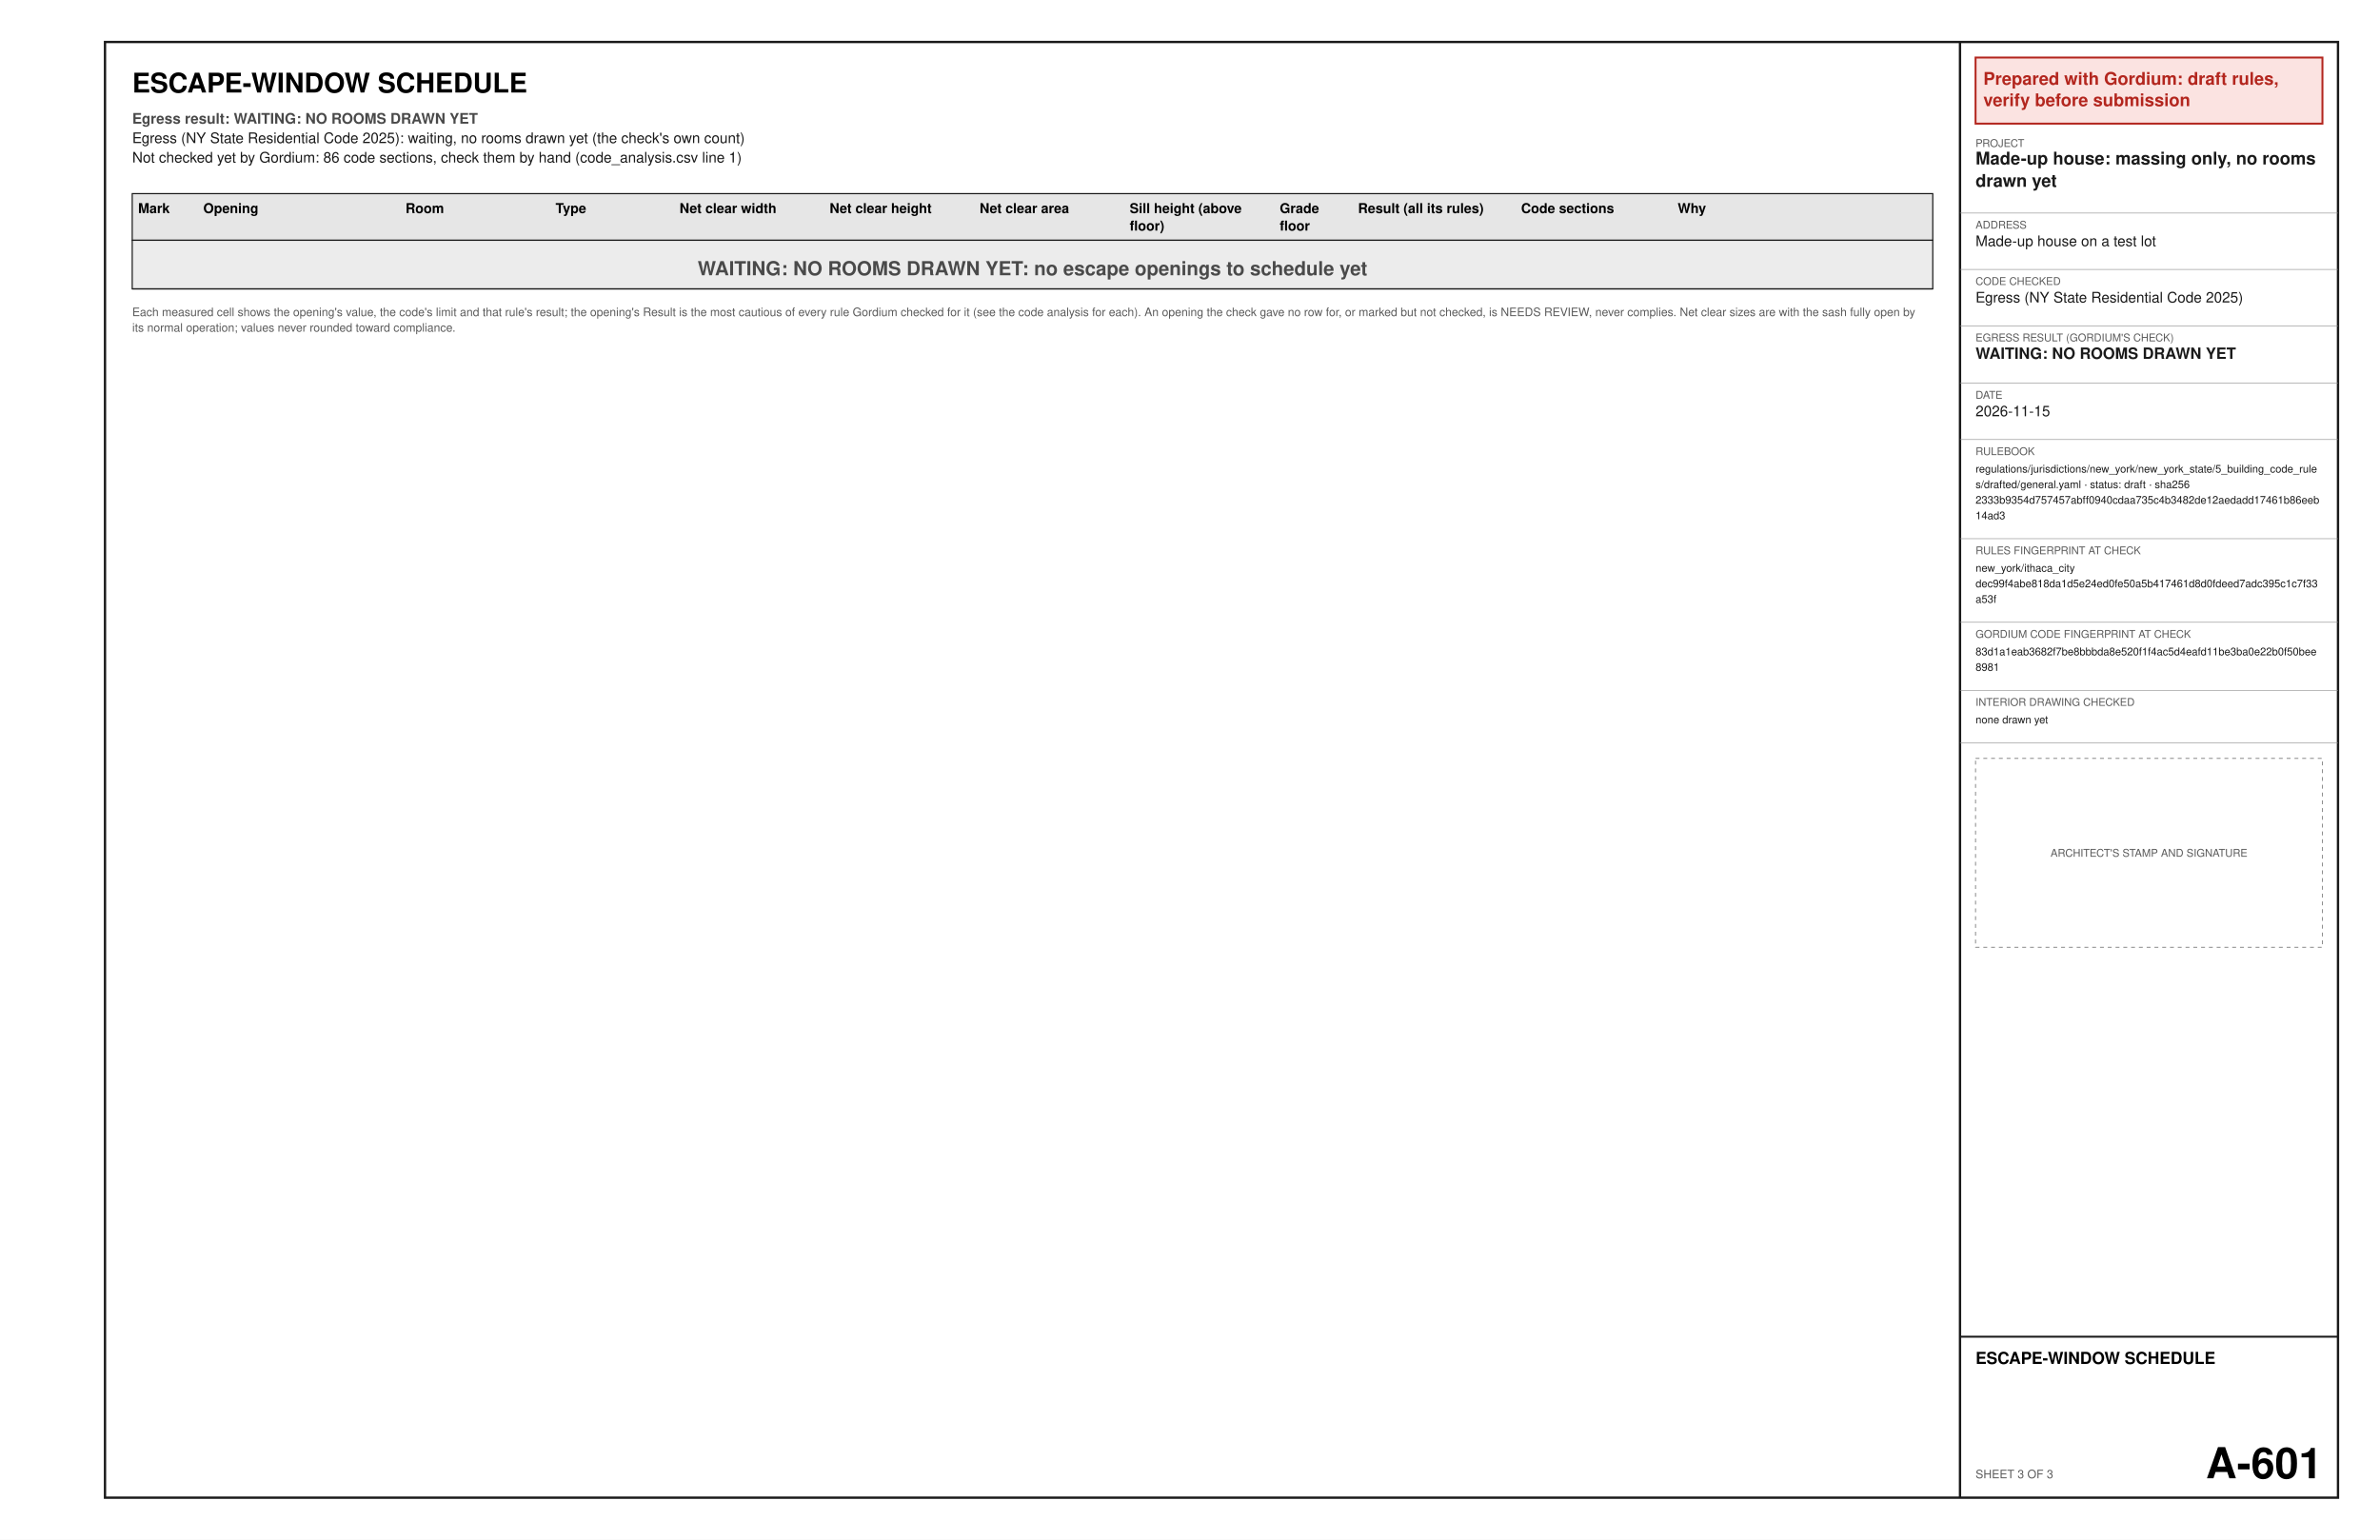
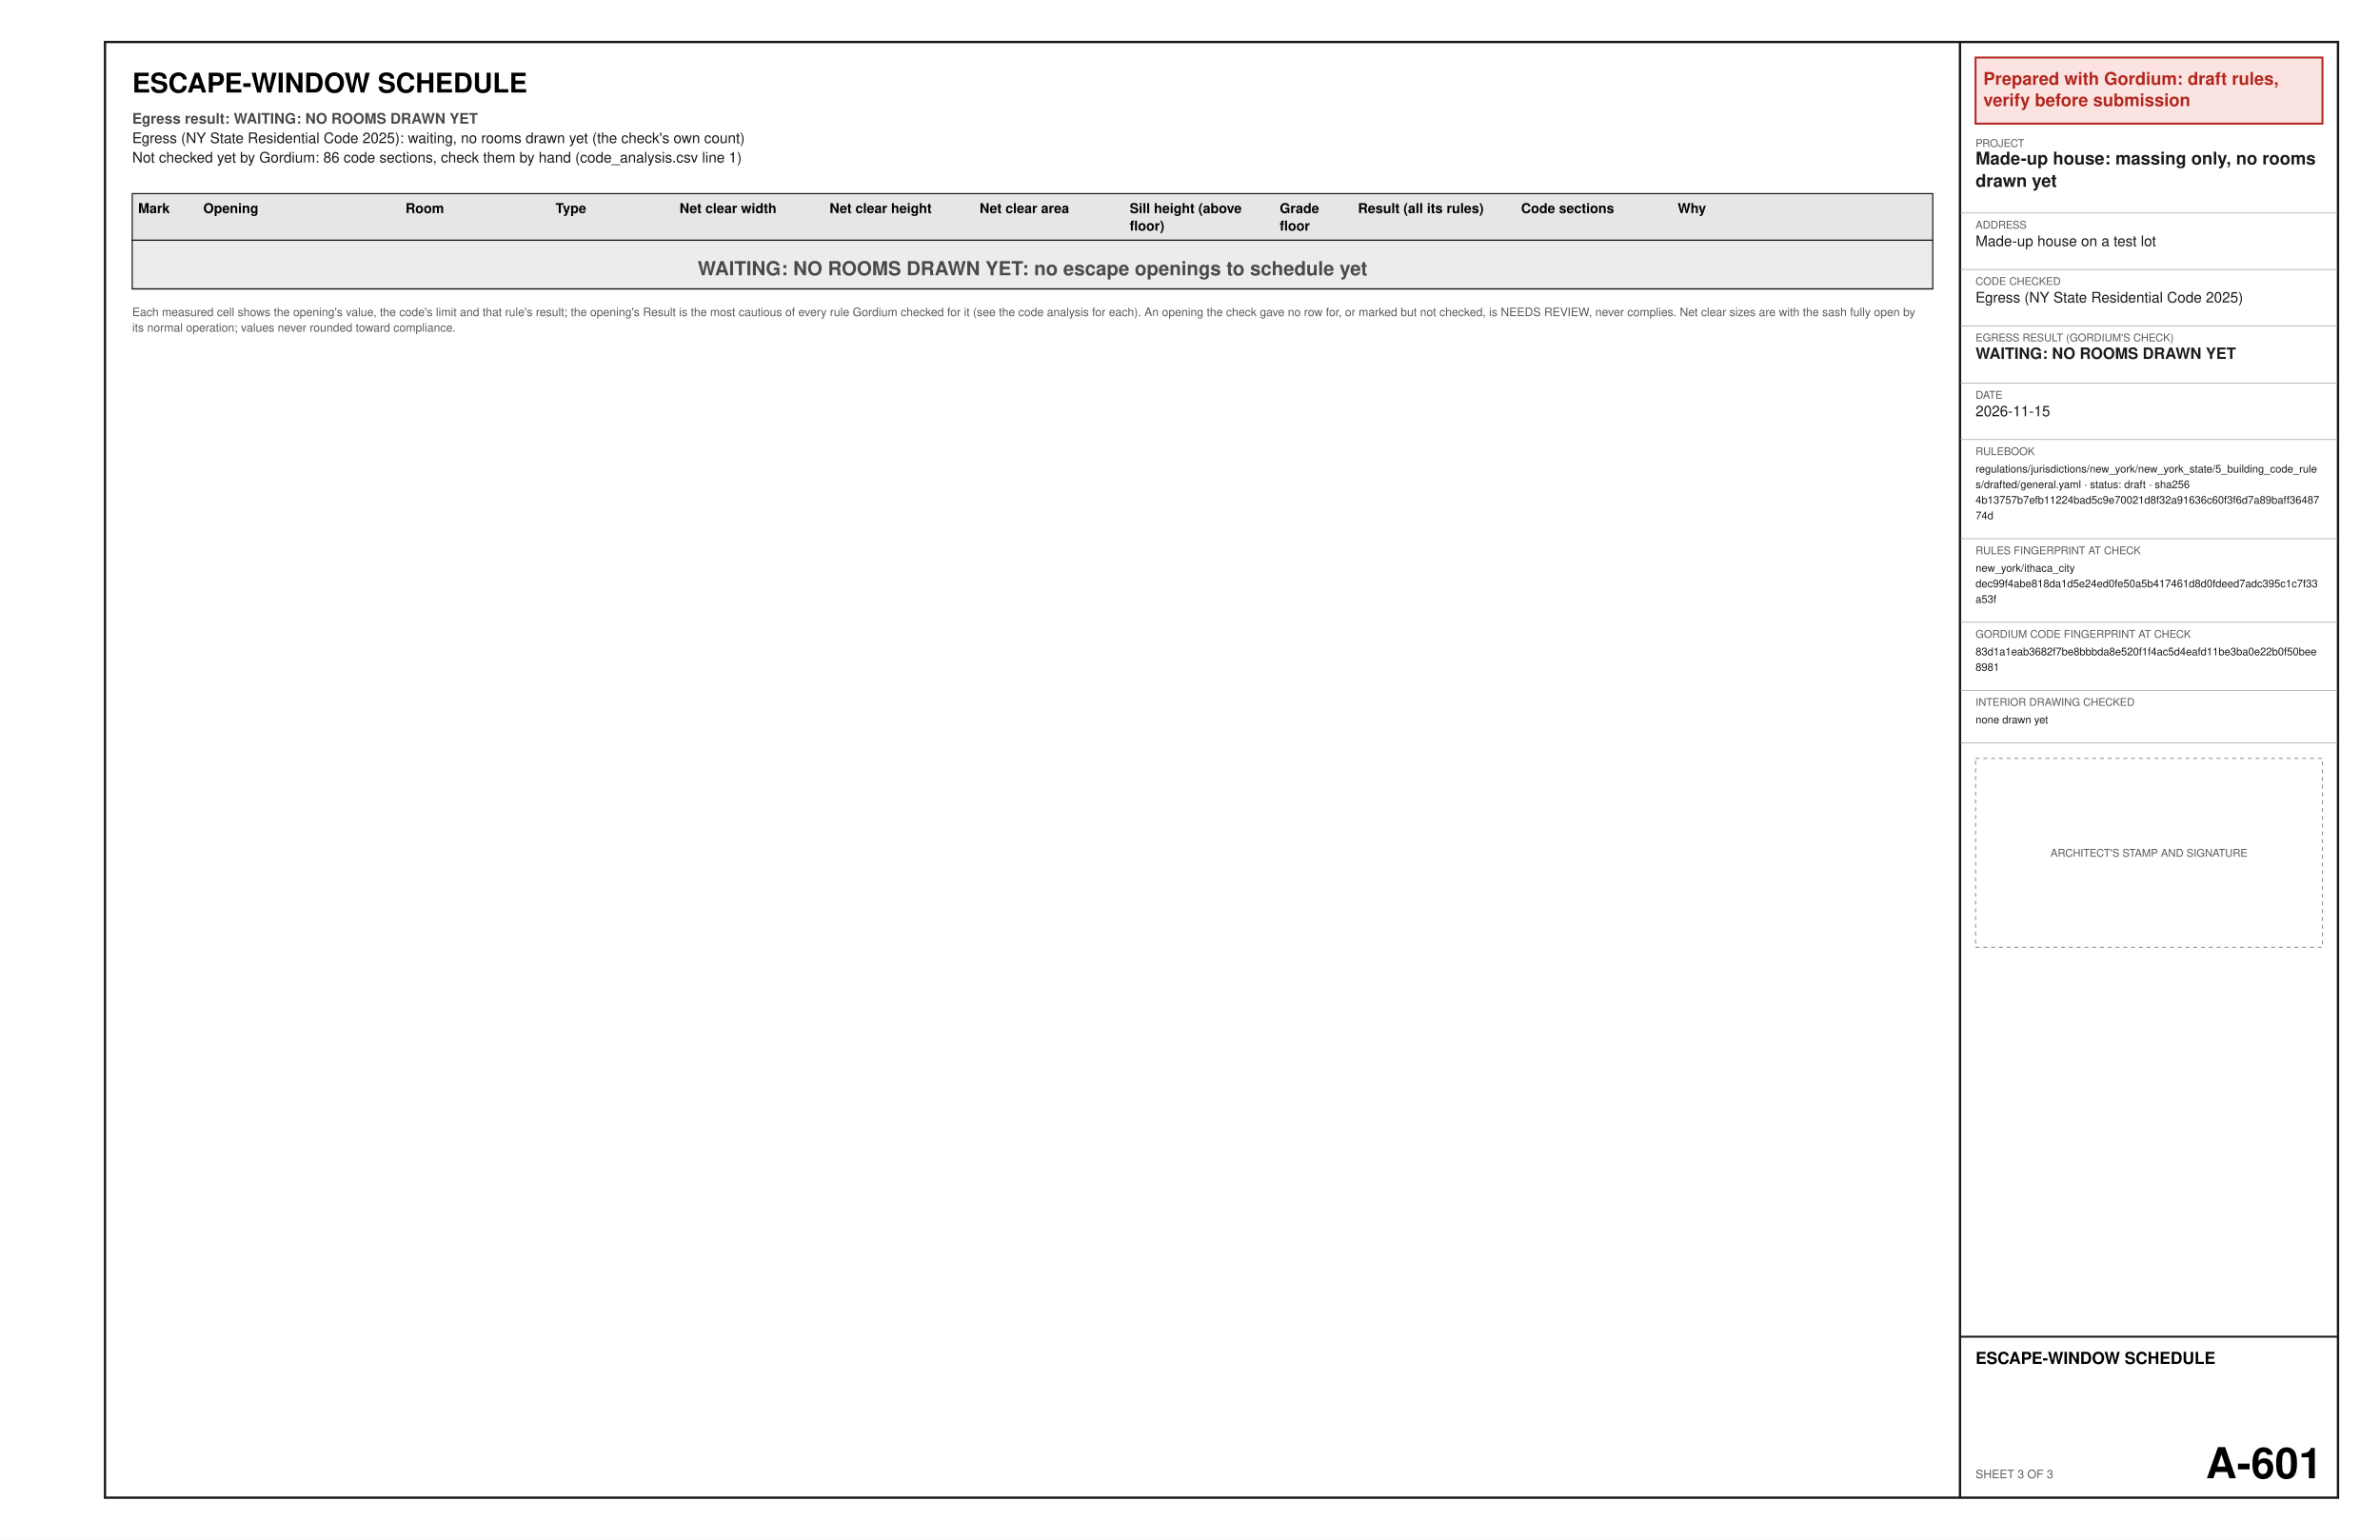
<svg xmlns="http://www.w3.org/2000/svg" width="17in" height="11in" viewBox="0 0 1224 792" font-family="Helvetica, Arial, sans-serif">
  <rect x="0" y="0" width="1224" height="792" fill="#ffffff" />
  <text x="68" y="47.6" font-size="14" font-weight="bold" text-anchor="start" fill="#000000" xml:space="preserve">ESCAPE-WINDOW SCHEDULE</text>
  <text x="68" y="63.6" font-size="7.5" font-weight="bold" text-anchor="start" fill="#4a4a4a" xml:space="preserve">Egress result: WAITING: NO ROOMS DRAWN YET</text>
  <text x="68" y="73.6" font-size="7.5" text-anchor="start" fill="#1a1a1a" xml:space="preserve">Egress (NY State Residential Code 2025): waiting, no rooms drawn yet (the check's own count)</text>
  <text x="68" y="83.6" font-size="7.5" text-anchor="start" fill="#1a1a1a" xml:space="preserve">Not checked yet by Gordium: 86 code sections, check them by hand (code_analysis.csv line 1)</text>
  <polygon points="68,99.6 994,99.6 994,123.6 68,123.6" fill="#e6e6e6" stroke="#1a1a1a" stroke-width="0.6" />
  <text x="71" y="109.6" font-size="7" font-weight="bold" text-anchor="start" fill="#000000" xml:space="preserve">Mark</text>
  <text x="104.55" y="109.6" font-size="7" font-weight="bold" text-anchor="start" fill="#000000" xml:space="preserve">Opening</text>
  <text x="208.56" y="109.6" font-size="7" font-weight="bold" text-anchor="start" fill="#000000" xml:space="preserve">Room</text>
  <text x="285.72" y="109.6" font-size="7" font-weight="bold" text-anchor="start" fill="#000000" xml:space="preserve">Type</text>
  <text x="349.47" y="109.6" font-size="7" font-weight="bold" text-anchor="start" fill="#000000" xml:space="preserve">Net clear width</text>
  <text x="426.64" y="109.6" font-size="7" font-weight="bold" text-anchor="start" fill="#000000" xml:space="preserve">Net clear height</text>
  <text x="503.8" y="109.6" font-size="7" font-weight="bold" text-anchor="start" fill="#000000" xml:space="preserve">Net clear area</text>
  <text x="580.97" y="109.6" font-size="7" font-weight="bold" text-anchor="start" fill="#000000" xml:space="preserve">Sill height (above</text>
  <text x="580.97" y="118.6" font-size="7" font-weight="bold" text-anchor="start" fill="#000000" xml:space="preserve">floor)</text>
  <text x="658.14" y="109.6" font-size="7" font-weight="bold" text-anchor="start" fill="#000000" xml:space="preserve">Grade</text>
  <text x="658.14" y="118.6" font-size="7" font-weight="bold" text-anchor="start" fill="#000000" xml:space="preserve">floor</text>
  <text x="698.4" y="109.6" font-size="7" font-weight="bold" text-anchor="start" fill="#000000" xml:space="preserve">Result (all its rules)</text>
  <text x="782.28" y="109.6" font-size="7" font-weight="bold" text-anchor="start" fill="#000000" xml:space="preserve">Code sections</text>
  <text x="862.8" y="109.6" font-size="7" font-weight="bold" text-anchor="start" fill="#000000" xml:space="preserve">Why</text>
  <polygon points="68,123.6 994,123.6 994,148.6 68,148.6" fill="#ececec" stroke="#1a1a1a" stroke-width="0.6" />
  <text x="531" y="141.6" font-size="10" font-weight="bold" text-anchor="middle" fill="#4a4a4a" xml:space="preserve">WAITING: NO ROOMS DRAWN YET: no escape openings to schedule yet</text>
  <line x1="68" y1="148.6" x2="994" y2="148.6" stroke="#1a1a1a" stroke-width="0.6" />
  <text x="68" y="162.6" font-size="6" text-anchor="start" fill="#5a5a5a" xml:space="preserve">Each measured cell shows the opening's value, the code's limit and that rule's result; the opening's Result is the most cautious of every rule Gordium checked for it (see the code analysis for each). An opening the check gave no row for, or marked but not checked, is NEEDS REVIEW, never complies. Net clear sizes are with the sash fully open by</text>
  <text x="68" y="170.6" font-size="6" text-anchor="start" fill="#5a5a5a" xml:space="preserve">its normal operation; values never rounded toward compliance.</text>
  <polygon points="54,21.6 1202.4,21.6 1202.4,770.4 54,770.4" fill="none" stroke="#1a1a1a" stroke-width="1.2" />
  <line x1="1008" y1="21.6" x2="1008" y2="770.4" stroke="#1a1a1a" stroke-width="1.2" />
  <polygon points="1016,29.6 1194.4,29.6 1194.4,63.6 1016,63.6" fill="#fbe3e1" stroke="#b3261e" stroke-width="1" />
  <text x="1020" y="43.6" font-size="9" font-weight="bold" text-anchor="start" fill="#b3261e" xml:space="preserve">Prepared with Gordium: draft rules,</text>
  <text x="1020" y="54.6" font-size="9" font-weight="bold" text-anchor="start" fill="#b3261e" xml:space="preserve">verify before submission</text>
  <text x="1016" y="75.6" font-size="5.5" text-anchor="start" fill="#5a5a5a" xml:space="preserve">PROJECT</text>
  <text x="1016" y="84.6" font-size="9" font-weight="bold" text-anchor="start" fill="#1a1a1a" xml:space="preserve">Made-up house: massing only, no rooms</text>
  <text x="1016" y="96.1" font-size="9" font-weight="bold" text-anchor="start" fill="#1a1a1a" xml:space="preserve">drawn yet</text>
  <line x1="1008" y1="109.6" x2="1202.4" y2="109.6" stroke="#8c8c8c" stroke-width="0.3" />
  <text x="1016" y="117.6" font-size="5.5" text-anchor="start" fill="#5a5a5a" xml:space="preserve">ADDRESS</text>
  <text x="1016" y="126.6" font-size="7.5" text-anchor="start" fill="#1a1a1a" xml:space="preserve">Made-up house on a test lot</text>
  <line x1="1008" y1="138.6" x2="1202.4" y2="138.6" stroke="#8c8c8c" stroke-width="0.3" />
  <text x="1016" y="146.6" font-size="5.5" text-anchor="start" fill="#5a5a5a" xml:space="preserve">CODE CHECKED</text>
  <text x="1016" y="155.6" font-size="7.5" text-anchor="start" fill="#1a1a1a" xml:space="preserve">Egress (NY State Residential Code 2025)</text>
  <line x1="1008" y1="167.6" x2="1202.4" y2="167.6" stroke="#8c8c8c" stroke-width="0.3" />
  <text x="1016" y="175.6" font-size="5.5" text-anchor="start" fill="#5a5a5a" xml:space="preserve">EGRESS RESULT (GORDIUM'S CHECK)</text>
  <text x="1016" y="184.6" font-size="8" font-weight="bold" text-anchor="start" fill="#1a1a1a" xml:space="preserve">WAITING: NO ROOMS DRAWN YET</text>
  <line x1="1008" y1="197.1" x2="1202.4" y2="197.1" stroke="#8c8c8c" stroke-width="0.3" />
  <text x="1016" y="205.1" font-size="5.5" text-anchor="start" fill="#5a5a5a" xml:space="preserve">DATE</text>
  <text x="1016" y="214.1" font-size="7.5" text-anchor="start" fill="#1a1a1a" xml:space="preserve">2026-11-15</text>
  <line x1="1008" y1="226.1" x2="1202.4" y2="226.1" stroke="#8c8c8c" stroke-width="0.3" />
  <text x="1016" y="234.1" font-size="5.5" text-anchor="start" fill="#5a5a5a" xml:space="preserve">RULEBOOK</text>
  <text x="1016" y="243.1" font-size="5.5" text-anchor="start" fill="#1a1a1a" xml:space="preserve">regulations/jurisdictions/new_york/new_york_state/5_building_code_rule</text>
  <text x="1016" y="251.1" font-size="5.5" text-anchor="start" fill="#1a1a1a" xml:space="preserve">s/drafted/general.yaml · status: draft · sha256</text>
-   <text x="1016" y="259.1" font-size="5.5" text-anchor="start" fill="#1a1a1a" xml:space="preserve">2333b9354d757457abff0940cdaa735c4b3482de12aedadd17461b86eeb</text>
-   <text x="1016" y="267.1" font-size="5.5" text-anchor="start" fill="#1a1a1a" xml:space="preserve">14ad3</text>
+   <text x="1016" y="259.1" font-size="5.5" text-anchor="start" fill="#1a1a1a" xml:space="preserve">4b13757b7efb11224bad5c9e70021d8f32a91636c60f3f6d7a89baff36487</text>
+   <text x="1016" y="267.1" font-size="5.5" text-anchor="start" fill="#1a1a1a" xml:space="preserve">74d</text>
  <line x1="1008" y1="277.1" x2="1202.4" y2="277.1" stroke="#8c8c8c" stroke-width="0.3" />
  <text x="1016" y="285.1" font-size="5.5" text-anchor="start" fill="#5a5a5a" xml:space="preserve">RULES FINGERPRINT AT CHECK</text>
  <text x="1016" y="294.1" font-size="5.5" text-anchor="start" fill="#1a1a1a" xml:space="preserve">new_york/ithaca_city</text>
  <text x="1016" y="302.1" font-size="5.5" text-anchor="start" fill="#1a1a1a" xml:space="preserve">dec99f4abe818da1d5e24ed0fe50a5b417461d8d0fdeed7adc395c1c7f33</text>
  <text x="1016" y="310.1" font-size="5.5" text-anchor="start" fill="#1a1a1a" xml:space="preserve">a53f</text>
  <line x1="1008" y1="320.1" x2="1202.4" y2="320.1" stroke="#8c8c8c" stroke-width="0.3" />
  <text x="1016" y="328.1" font-size="5.5" text-anchor="start" fill="#5a5a5a" xml:space="preserve">GORDIUM CODE FINGERPRINT AT CHECK</text>
  <text x="1016" y="337.1" font-size="5.5" text-anchor="start" fill="#1a1a1a" xml:space="preserve">83d1a1eab3682f7be8bbbda8e520f1f4ac5d4eafd11be3ba0e22b0f50bee</text>
  <text x="1016" y="345.1" font-size="5.5" text-anchor="start" fill="#1a1a1a" xml:space="preserve">8981</text>
  <line x1="1008" y1="355.1" x2="1202.4" y2="355.1" stroke="#8c8c8c" stroke-width="0.3" />
  <text x="1016" y="363.1" font-size="5.5" text-anchor="start" fill="#5a5a5a" xml:space="preserve">INTERIOR DRAWING CHECKED</text>
  <text x="1016" y="372.1" font-size="5.5" text-anchor="start" fill="#1a1a1a" xml:space="preserve">none drawn yet</text>
  <line x1="1008" y1="382.1" x2="1202.4" y2="382.1" stroke="#8c8c8c" stroke-width="0.3" />
  <polygon points="1016,390.1 1194.4,390.1 1194.4,487.3 1016,487.3" fill="none" stroke="#8c8c8c" stroke-width="0.5" stroke-dasharray="2 2" />
  <text x="1105.2" y="440.7" font-size="5.5" text-anchor="middle" fill="#5a5a5a" xml:space="preserve">ARCHITECT'S STAMP AND SIGNATURE</text>
  <line x1="1008" y1="687.6" x2="1202.4" y2="687.6" stroke="#1a1a1a" stroke-width="1" />
  <text x="1016" y="701.6" font-size="8.5" font-weight="bold" text-anchor="start" fill="#000000" xml:space="preserve">ESCAPE-WINDOW SCHEDULE</text>
  <text x="1016" y="760.4" font-size="6" text-anchor="start" fill="#5a5a5a" xml:space="preserve">SHEET 3 OF 3</text>
  <text x="1194.4" y="760.4" font-size="22" font-weight="bold" text-anchor="end" fill="#000000" xml:space="preserve">A-601</text>
</svg>
